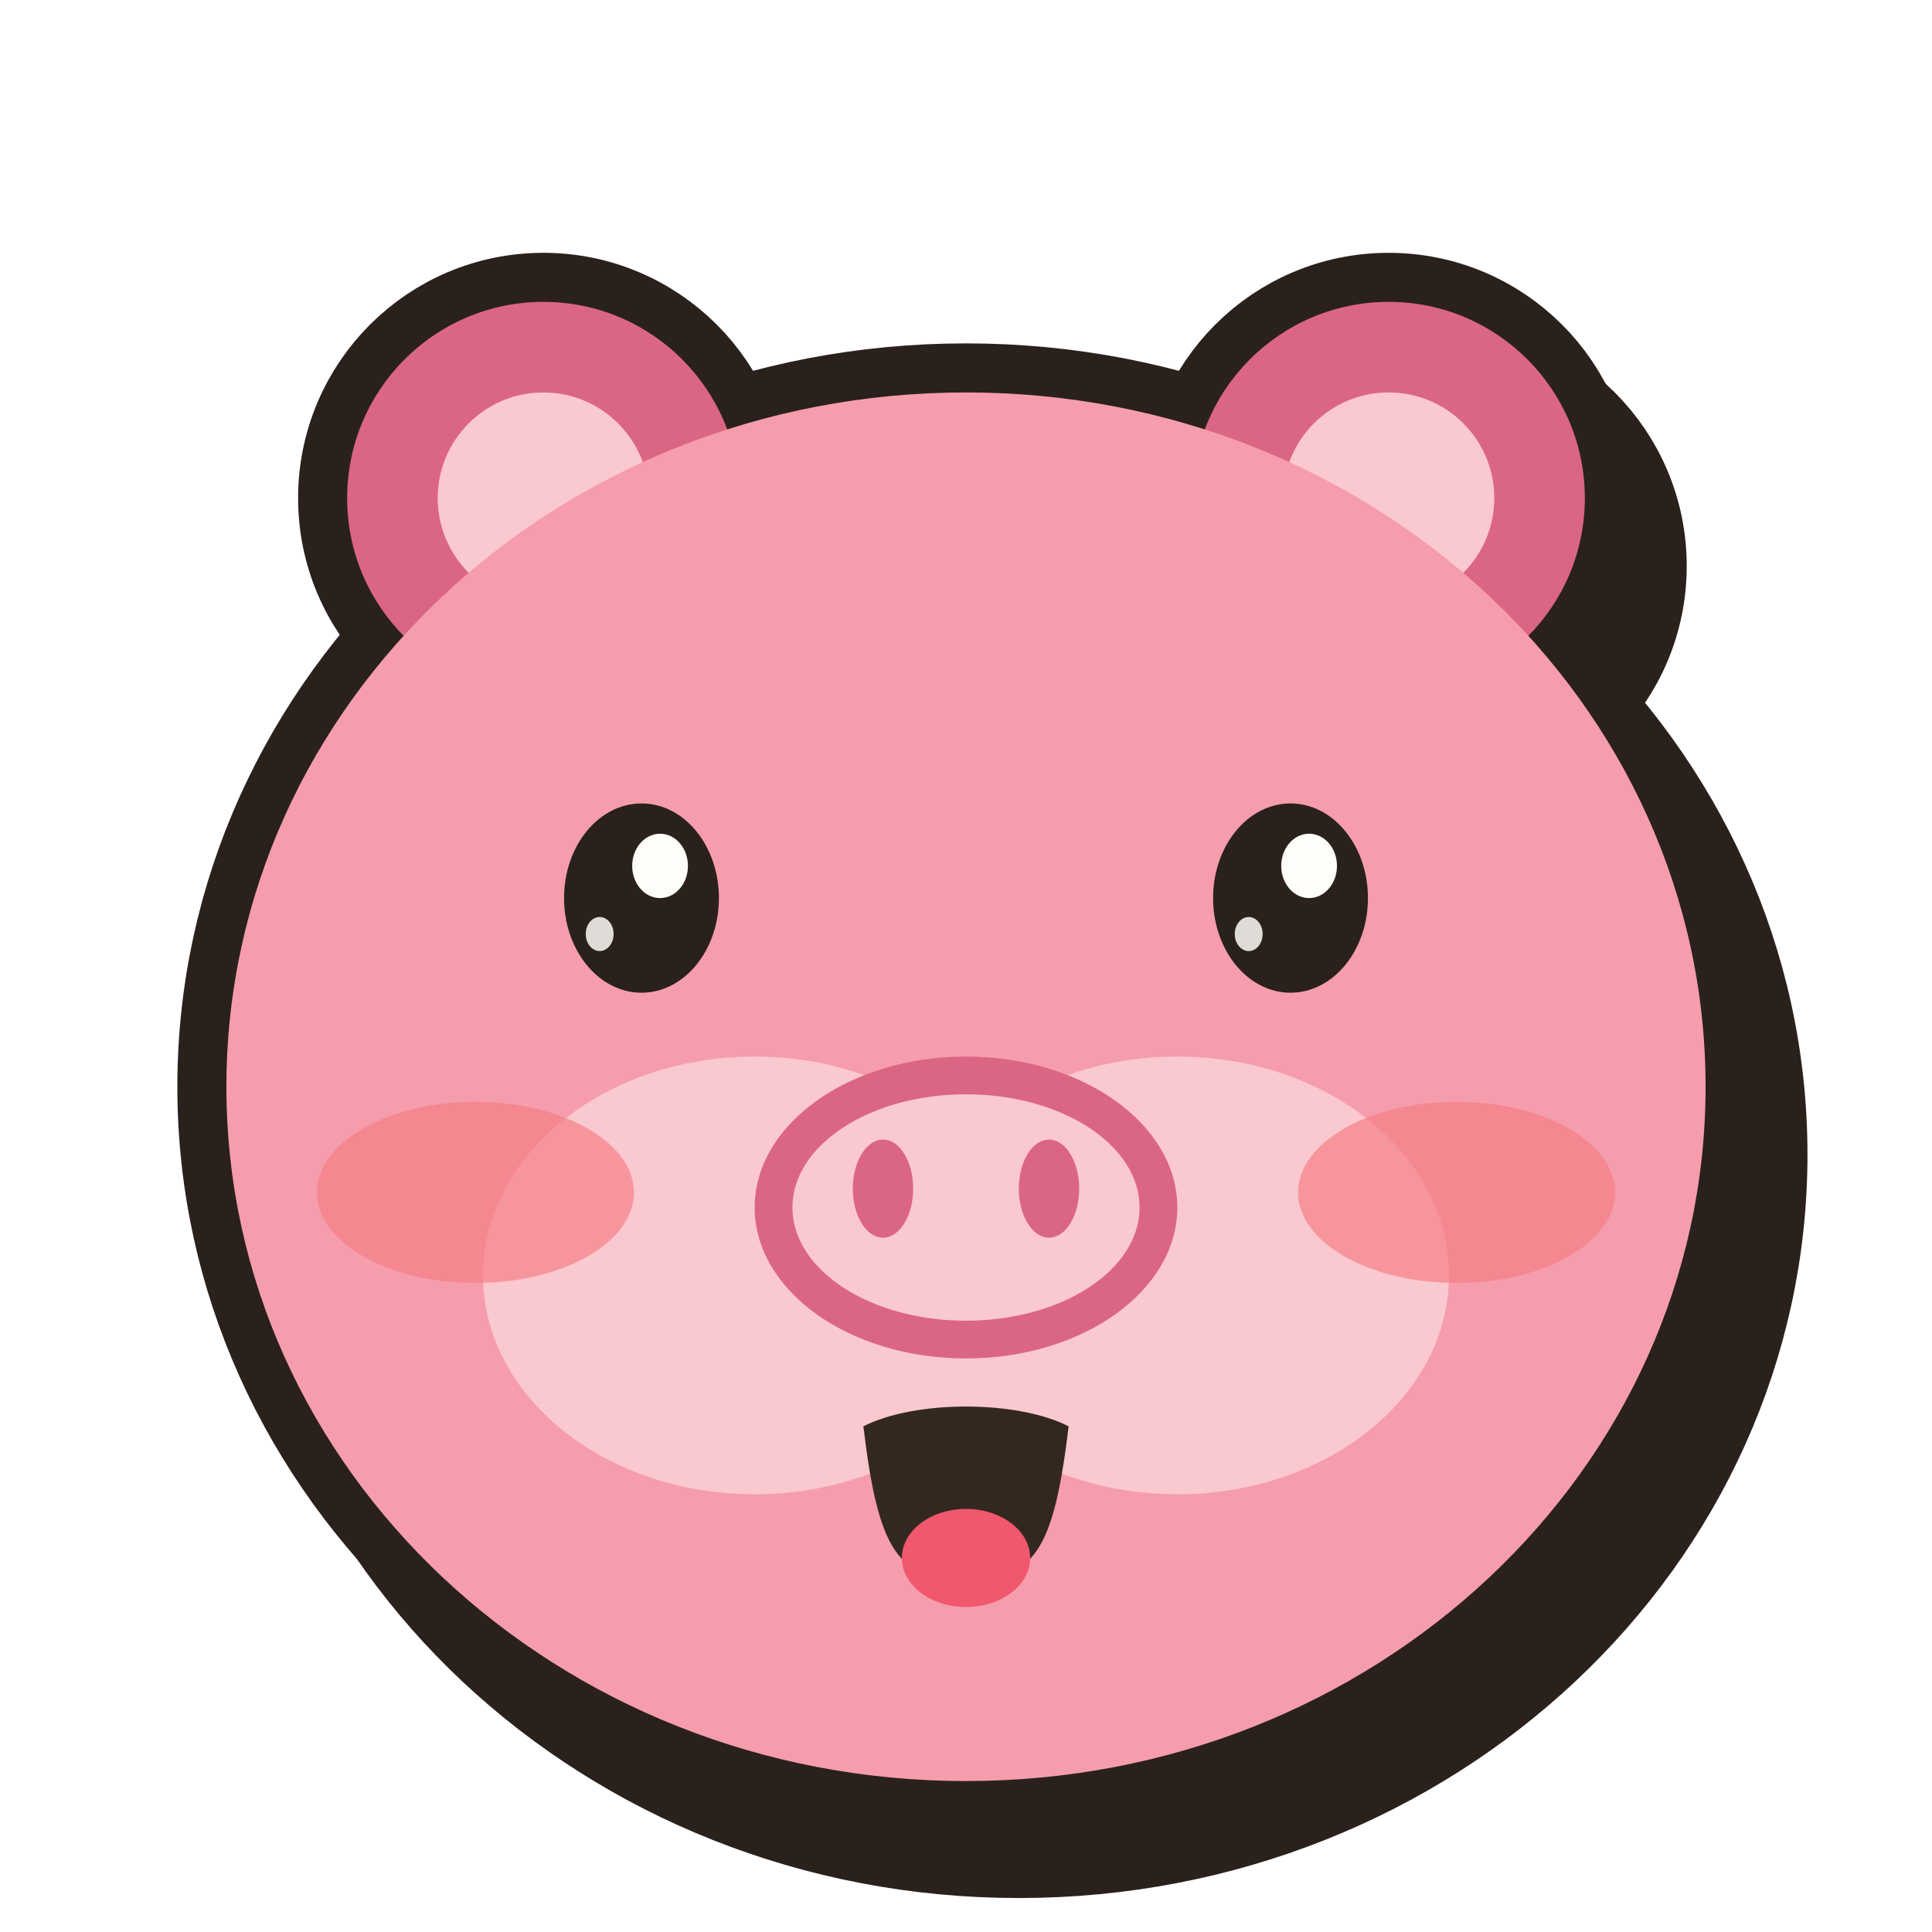
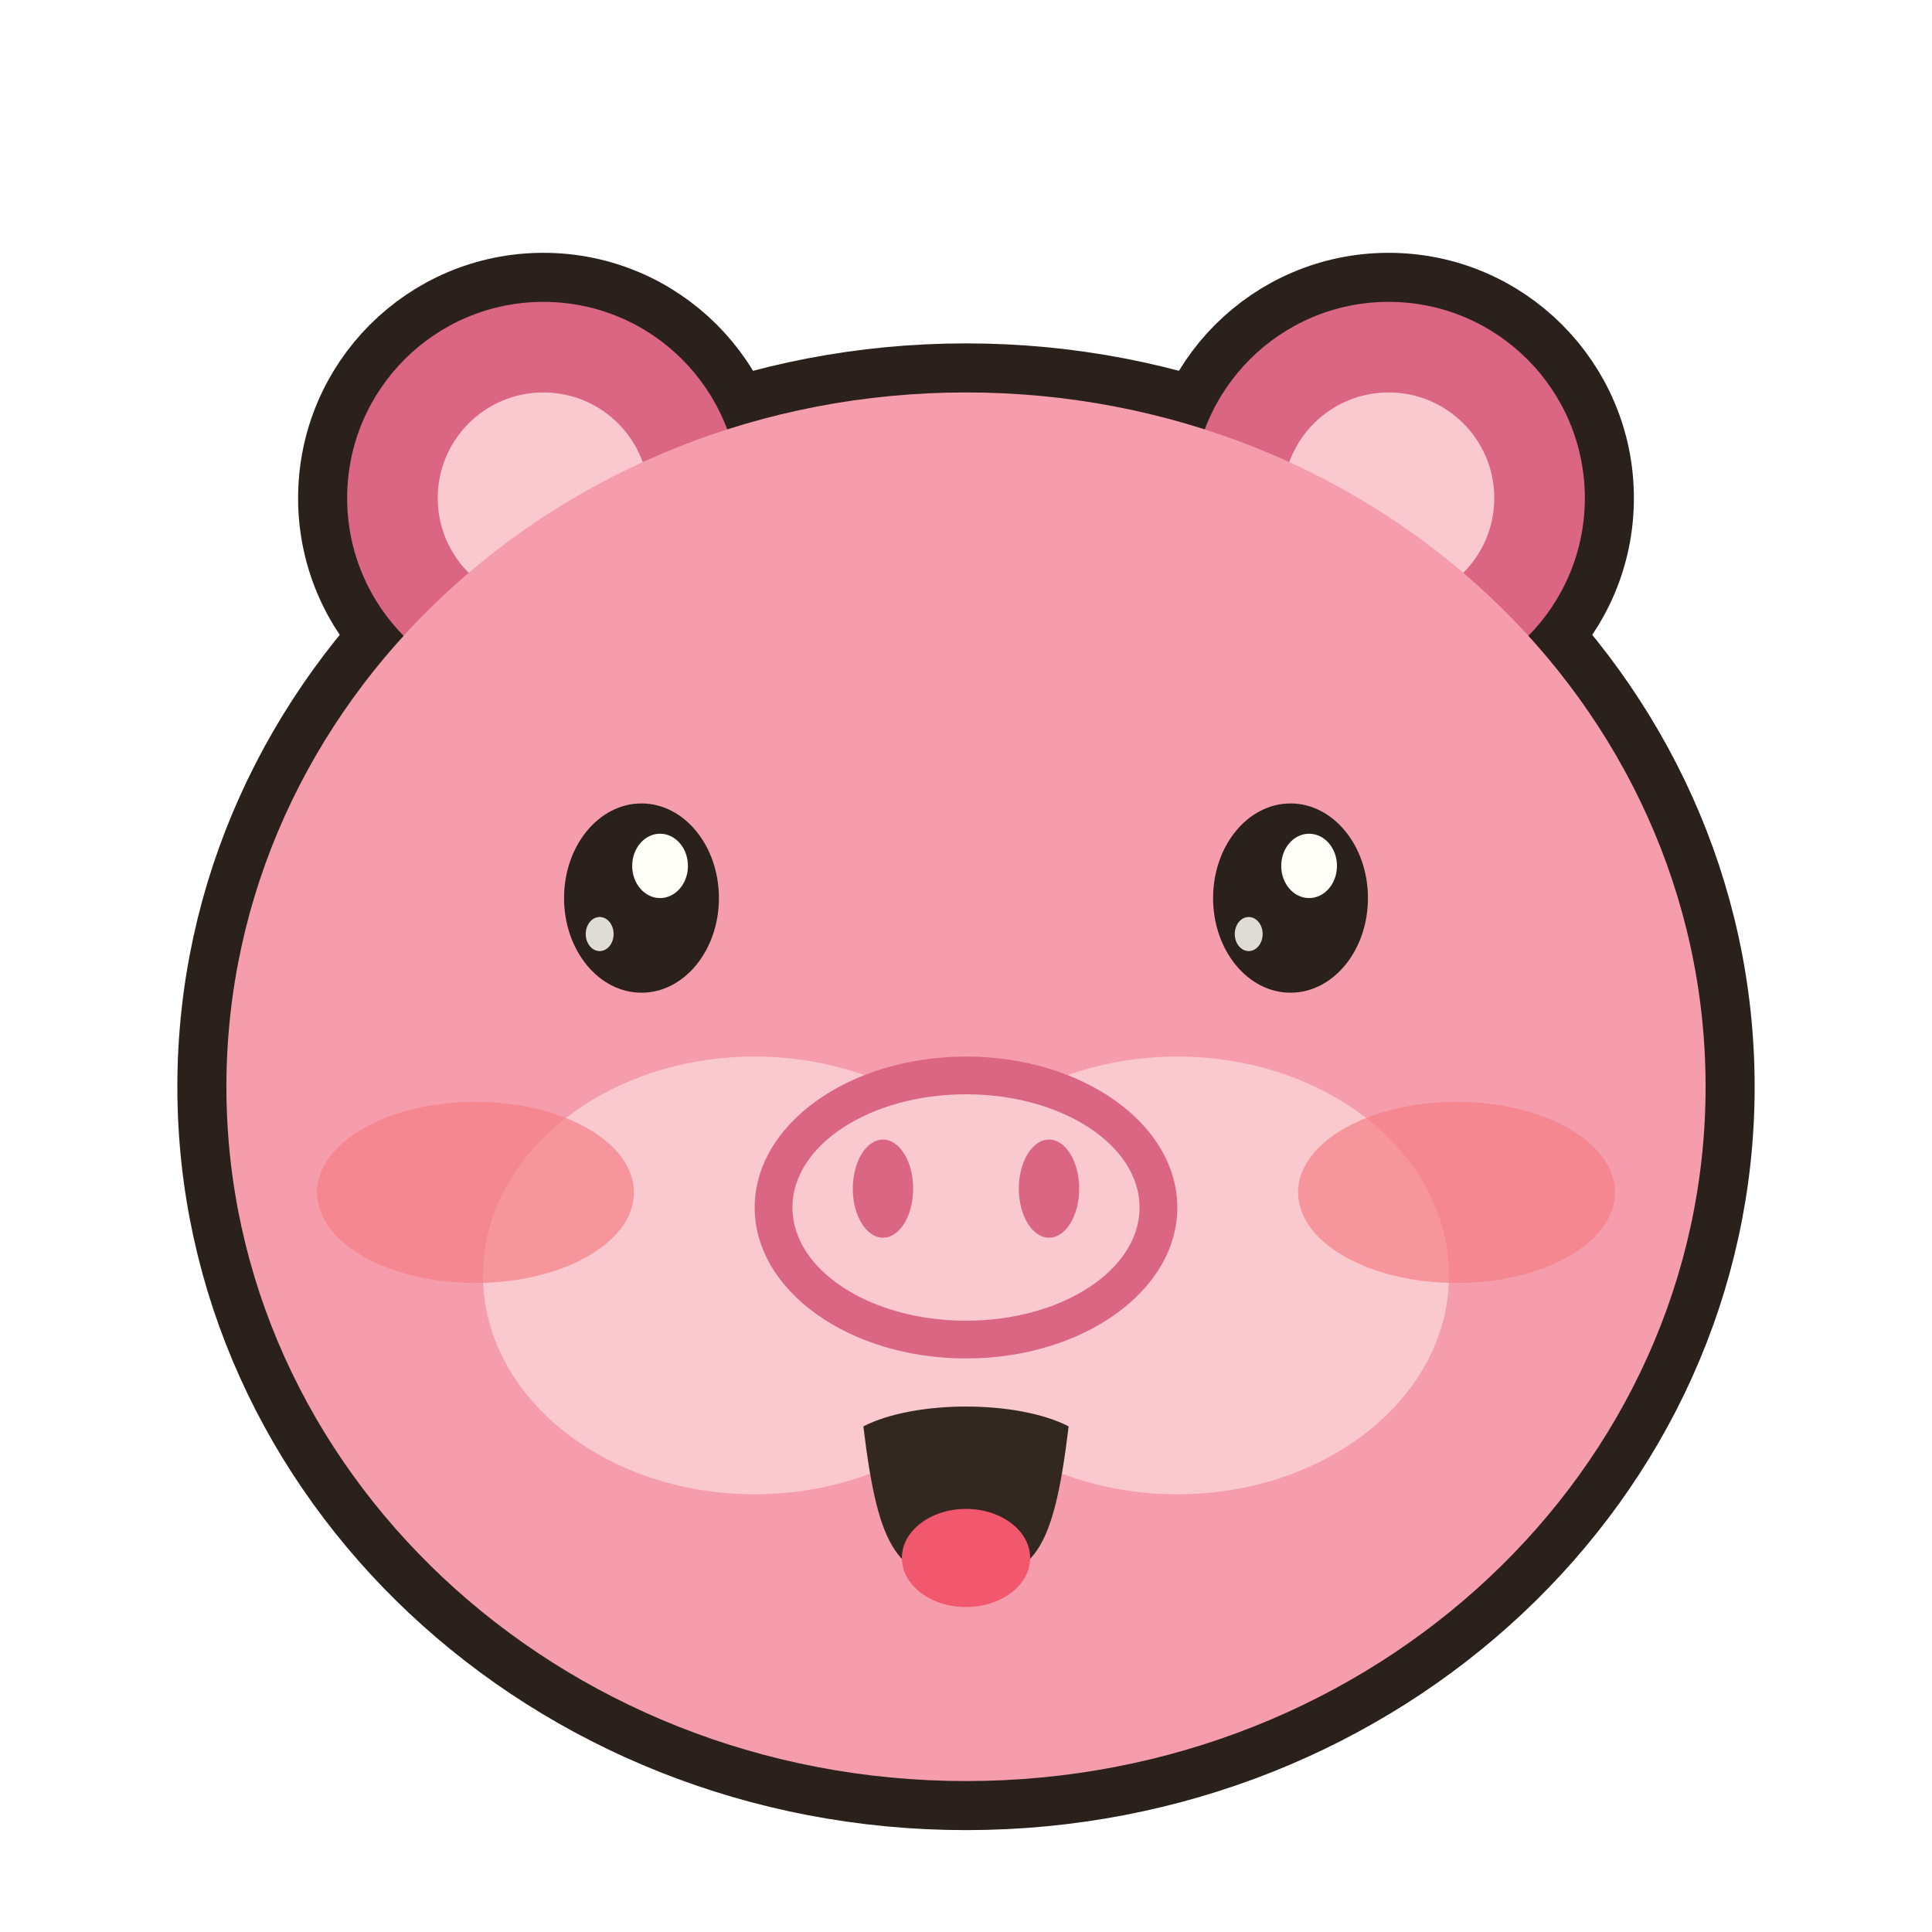
<svg xmlns="http://www.w3.org/2000/svg" viewBox="0 0 256 256" width="256" height="256" role="img" aria-hidden="true">
-   <ellipse cx="79" cy="75" rx="26" ry="26" fill="#2a211c" stroke="#2a211c" stroke-width="13" stroke-linejoin="round" />
-   <ellipse cx="191" cy="75" rx="26" ry="26" fill="#2a211c" stroke="#2a211c" stroke-width="13" stroke-linejoin="round" />
-   <ellipse cx="135" cy="153" rx="98" ry="92" fill="#2a211c" stroke="#2a211c" stroke-width="13" stroke-linejoin="round" />
  <ellipse cx="72" cy="66" rx="26" ry="26" fill="#2a211c" stroke="#2a211c" stroke-width="13" stroke-linejoin="round" />
  <ellipse cx="184" cy="66" rx="26" ry="26" fill="#2a211c" stroke="#2a211c" stroke-width="13" stroke-linejoin="round" />
  <ellipse cx="128" cy="144" rx="98" ry="92" fill="#2a211c" stroke="#2a211c" stroke-width="13" stroke-linejoin="round" />
  <ellipse cx="72" cy="66" rx="26" ry="26" fill="#db6683" />
  <ellipse cx="184" cy="66" rx="26" ry="26" fill="#db6683" />
  <ellipse cx="72" cy="66" rx="14" ry="14" fill="#fac8cf" />
  <ellipse cx="184" cy="66" rx="14" ry="14" fill="#fac8cf" />
  <ellipse cx="128" cy="144" rx="98" ry="92" fill="#f59dac" />
  <ellipse cx="100" cy="169" rx="36" ry="29" fill="#fac8cf" />
  <ellipse cx="156" cy="169" rx="36" ry="29" fill="#fac8cf" />
  <ellipse cx="63" cy="158" rx="21" ry="12" fill="#f47b81" fill-opacity="0.650" />
  <ellipse cx="193" cy="158" rx="21" ry="12" fill="#f47b81" fill-opacity="0.650" />
  <ellipse cx="85" cy="119" rx="10.26" ry="12.54" fill="#2a211c" />
  <ellipse cx="171" cy="119" rx="10.26" ry="12.54" fill="#2a211c" />
  <ellipse cx="87.462" cy="114.736" rx="3.694" ry="4.264" fill="#fffdf8" />
  <ellipse cx="79.46" cy="123.765" rx="1.847" ry="2.257" fill="#fffdf8" fill-opacity="0.850" />
  <ellipse cx="173.462" cy="114.736" rx="3.694" ry="4.264" fill="#fffdf8" />
  <ellipse cx="165.46" cy="123.765" rx="1.847" ry="2.257" fill="#fffdf8" fill-opacity="0.850" />
  <ellipse cx="128" cy="160" rx="28" ry="20" fill="#db6683" />
  <ellipse cx="128" cy="160" rx="23" ry="15" fill="#fac8cf" />
  <ellipse cx="117" cy="157.5" rx="4" ry="6.5" fill="#db6683" />
  <ellipse cx="139" cy="157.5" rx="4" ry="6.5" fill="#db6683" />
  <path d="M114.4 189 C116.4 205.646 119 209.3 128 209.3 C137 209.3 139.6 205.646 141.6 189 C134.8 185.5 121.2 185.5 114.4 189 Z" fill="#33281f" />
  <ellipse cx="128" cy="206.44" rx="8.5" ry="6.5" fill="#f1576d" />
</svg>
